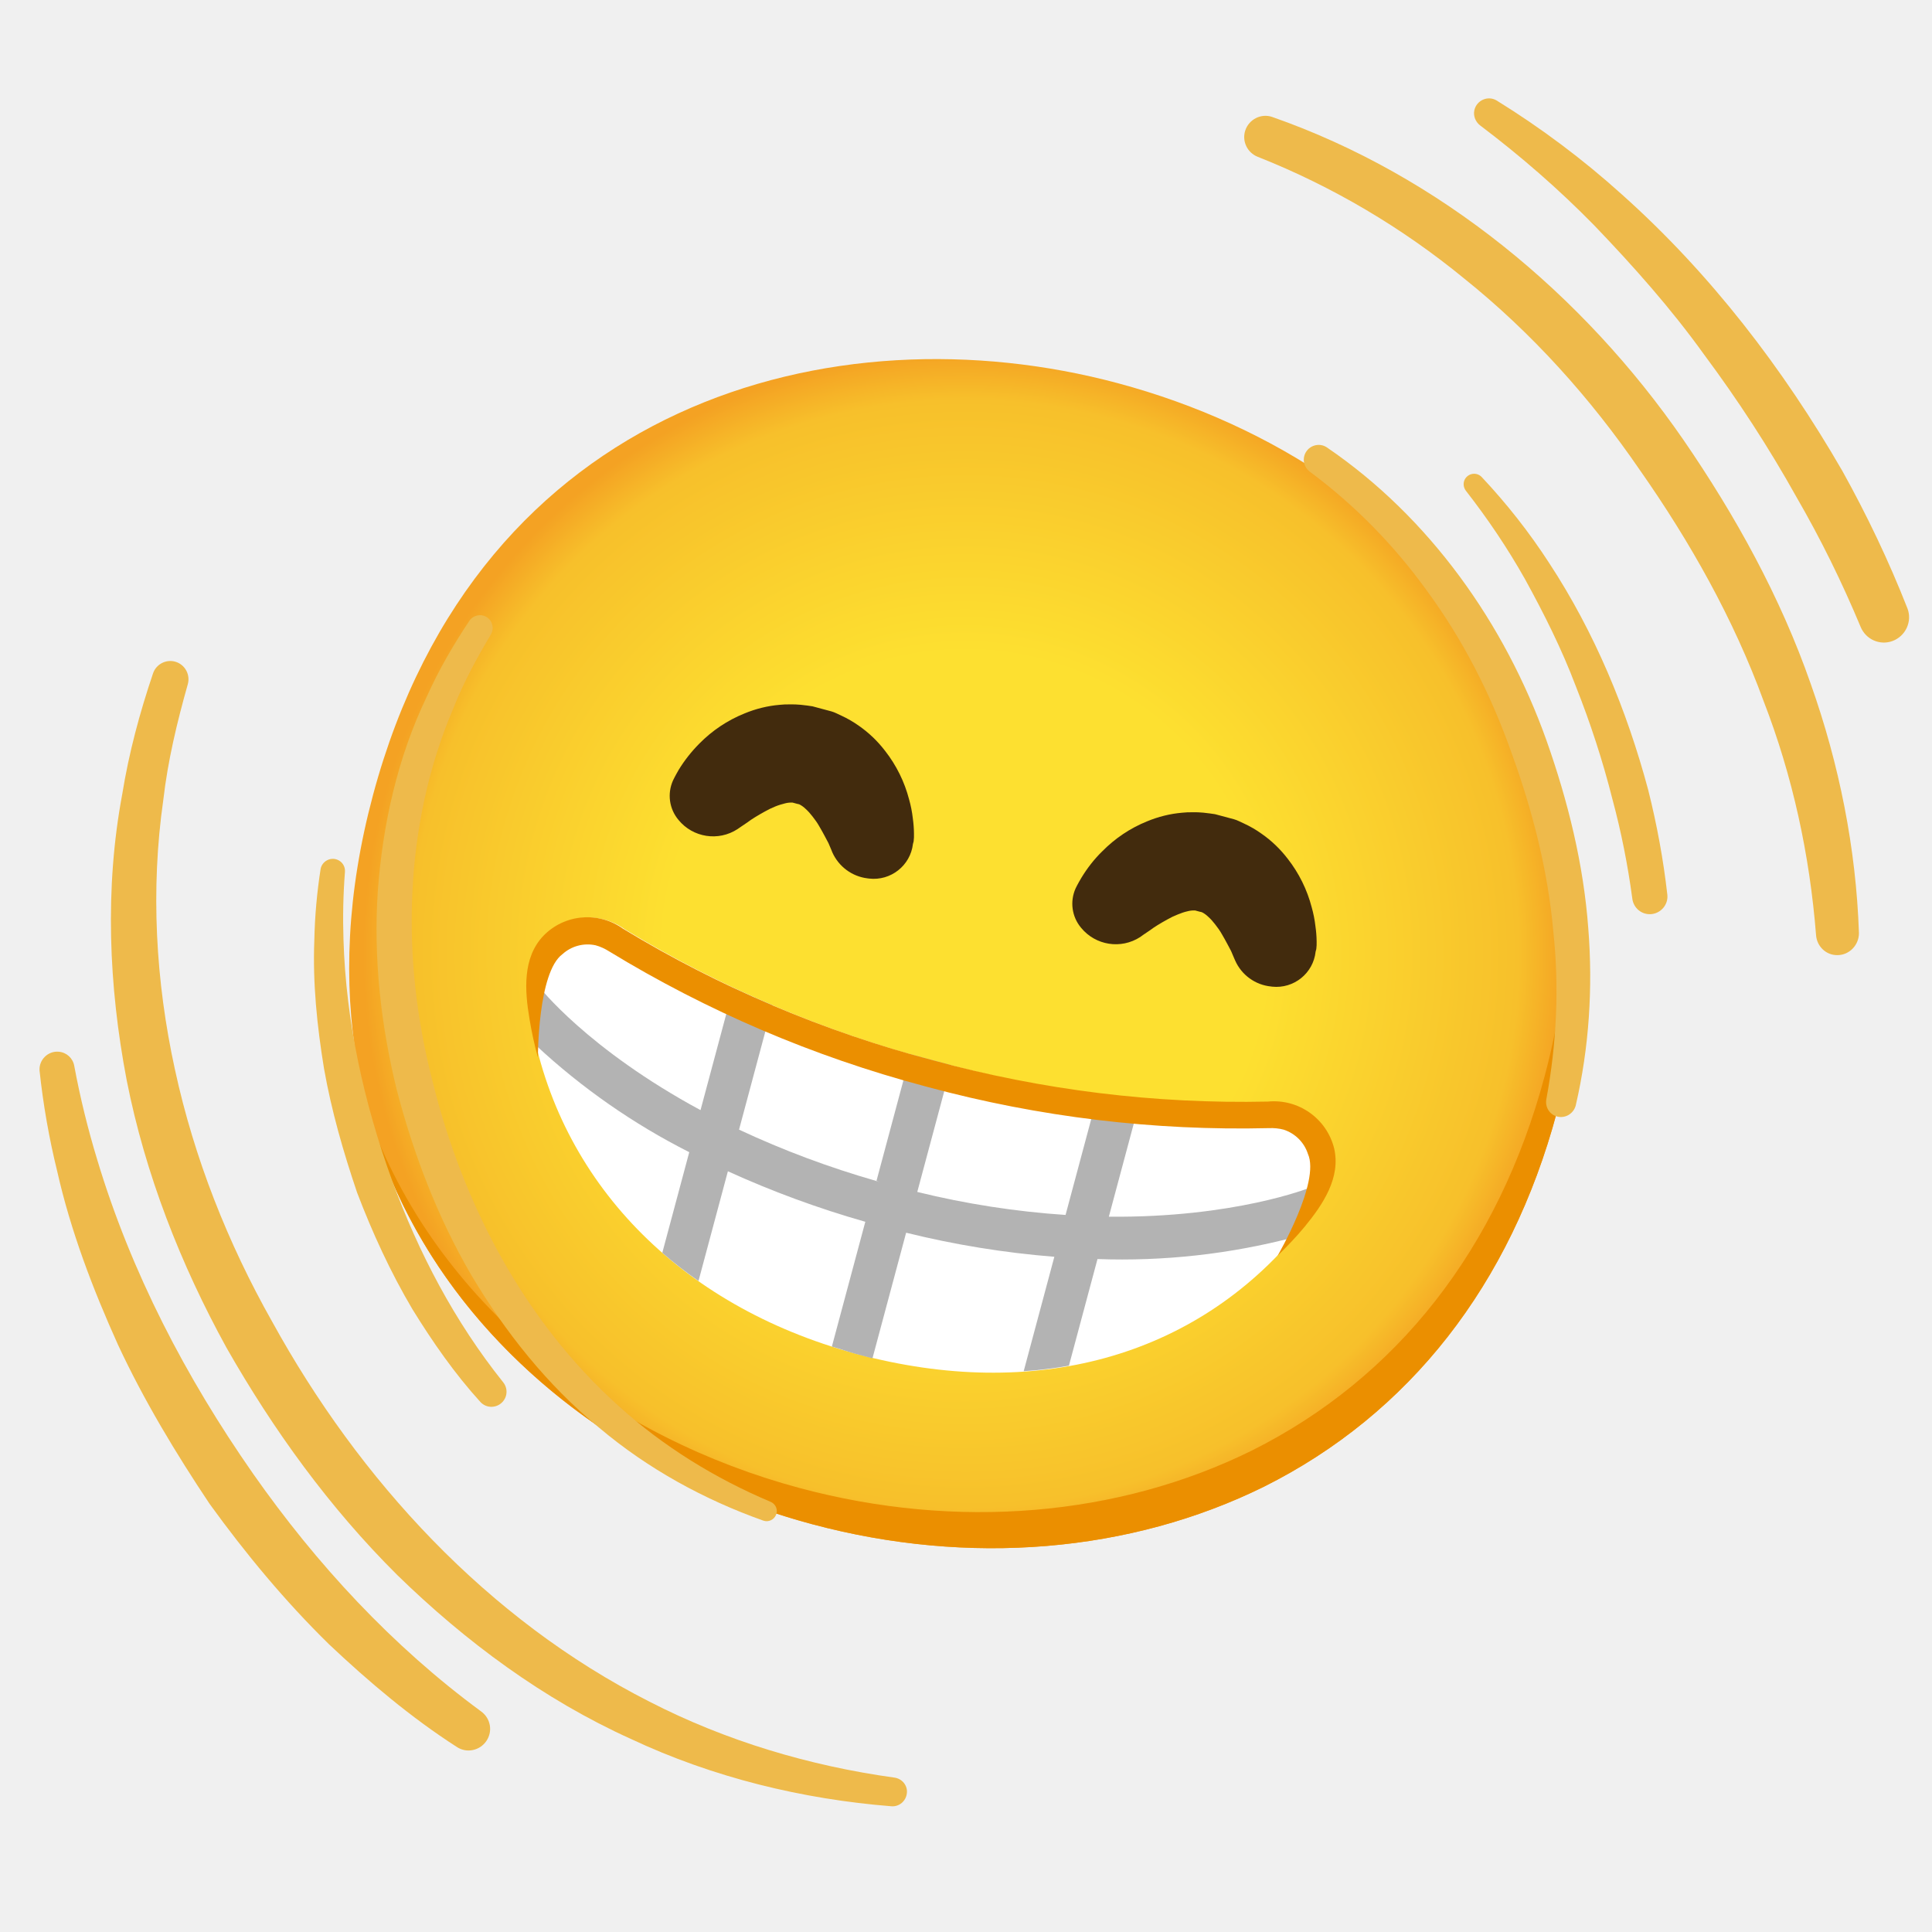
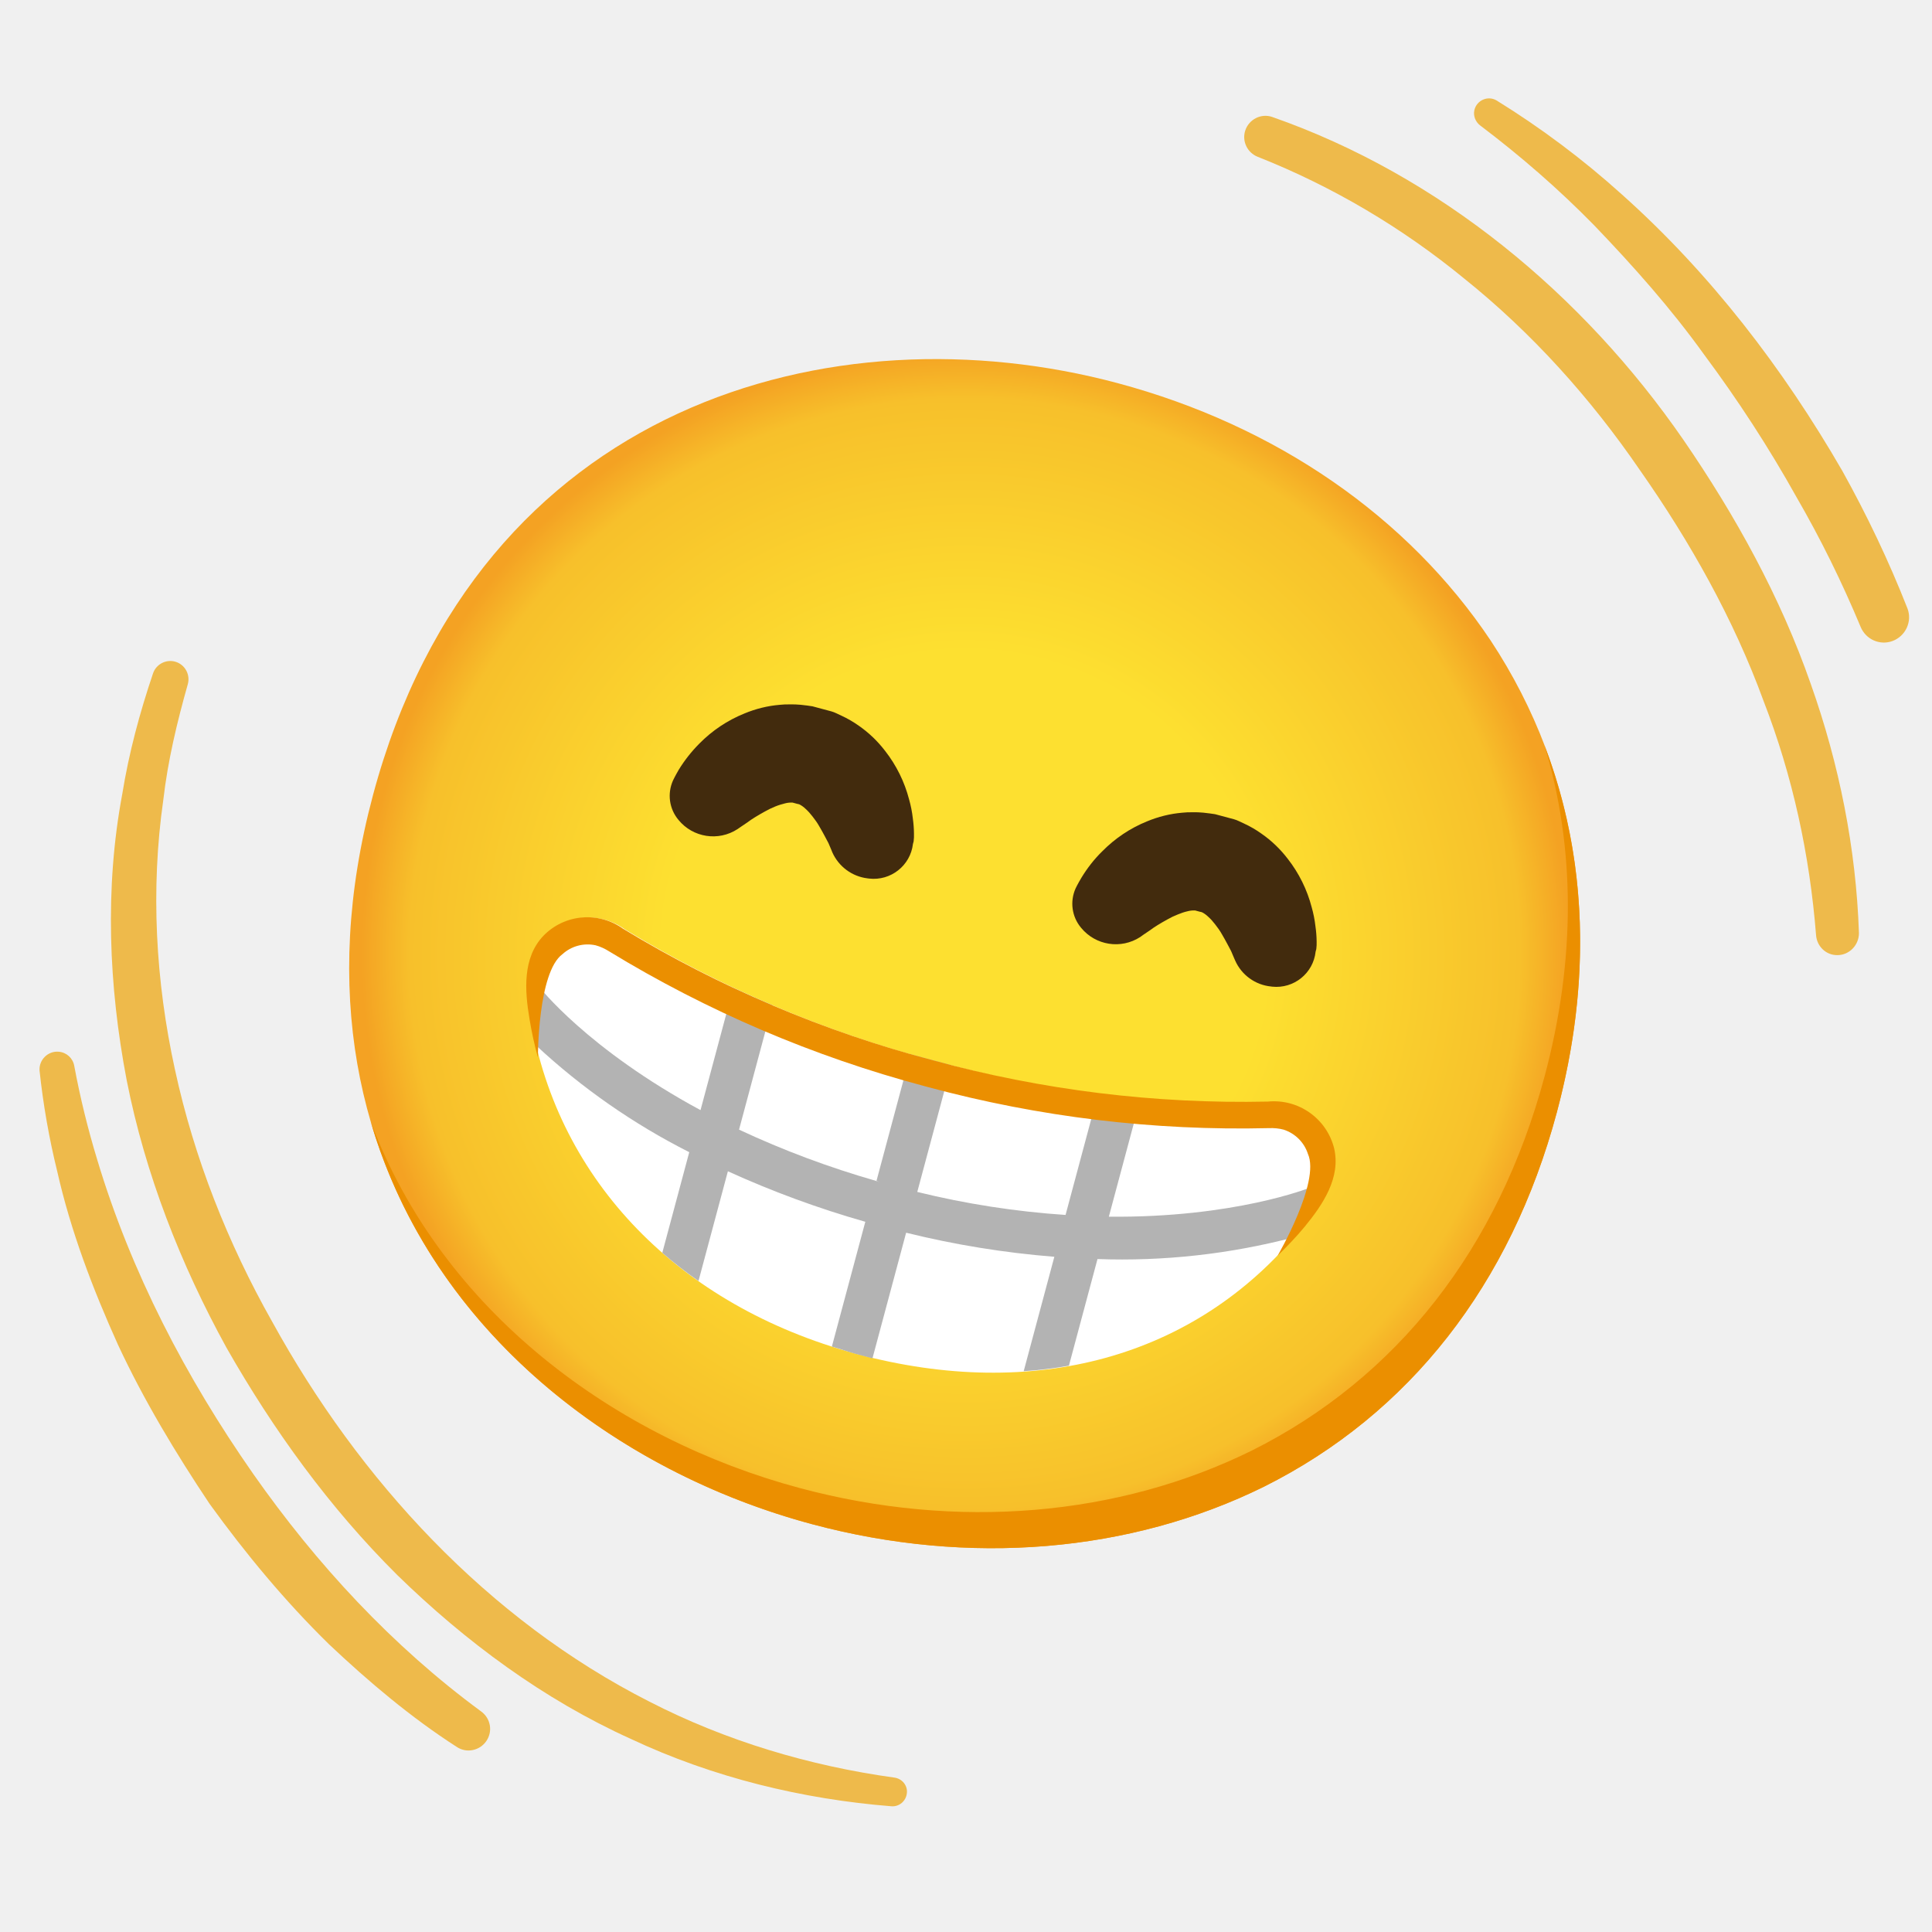
- <svg xmlns="http://www.w3.org/2000/svg" version="1.1" viewBox="0 0 128 128" style="enable-background:new 0 0 128 128;" xml:space="preserve">
-   <path style="fill:#EEBA4B;" d="M60.08,118.82  c-0.06,0.51-0.51,0.89-1.02,0.85c-5.9-0.47-11.81-1.9-17.26-4.46c-5.78-2.61-10.96-6.45-15.48-10.86  c-4.5-4.47-8.21-9.61-11.32-15.07c-3.03-5.51-5.38-11.49-6.61-17.73C7.2,65.32,6.93,58.85,8.1,52.61c0.44-2.73,1.16-5.4,2.04-8  c0.21-0.62,0.89-0.96,1.51-0.76h0c0.62,0.2,0.97,0.86,0.79,1.49c-0.71,2.51-1.32,5.05-1.62,7.65c-0.85,5.94-0.51,12.02,0.77,17.87  c1.27,5.86,3.5,11.5,6.45,16.72c5.77,10.48,14.25,19.71,24.99,25.16c5.06,2.6,10.59,4.25,16.22,5.03  C59.78,117.84,60.15,118.31,60.08,118.82L60.08,118.82z" />
-   <path style="fill:#EEBA4B;" d="M3.9,69.68  c0.52,0.05,0.93,0.43,1.02,0.94c0.39,2.1,0.9,4.17,1.52,6.21c2.24,7.46,5.88,14.44,10.33,20.81c4.19,5.98,9.22,11.42,15.11,15.75  c0.63,0.46,0.78,1.32,0.34,1.96l0,0c-0.43,0.63-1.29,0.82-1.94,0.4c-3.05-1.96-5.84-4.32-8.48-6.81c-2.92-2.86-5.53-6.01-7.91-9.3  c-2.25-3.37-4.35-6.85-6.07-10.54c-1.67-3.7-3.13-7.52-4.03-11.5c-0.54-2.19-0.93-4.43-1.17-6.67C2.57,70.22,3.18,69.61,3.9,69.68  L3.9,69.68z" />
-   <path style="fill:#EEBA4B;" d="M121.73,63.28  c-0.74,0.01-1.35-0.57-1.41-1.31c-0.42-5.32-1.55-10.56-3.48-15.53c-1.98-5.42-4.86-10.54-8.19-15.29  c-3.28-4.79-7.18-9.12-11.66-12.71c-4.1-3.36-8.71-6.09-13.66-8.05c-0.69-0.27-1.06-1.03-0.83-1.74v0c0.24-0.74,1.05-1.16,1.79-0.9  c11.1,3.88,20.59,11.76,27.24,21.39c3.45,5.02,6.43,10.41,8.44,16.18c1.88,5.3,3,10.88,3.19,16.5  C123.16,62.62,122.52,63.28,121.73,63.28L121.73,63.28z" />
-   <path style="fill:#EEBA4B;" d="M97.68,7.3  c0.15-0.66,0.9-0.99,1.48-0.64c2.94,1.82,5.72,3.9,8.29,6.22c5.86,5.23,10.69,11.53,14.61,18.32c1.63,2.93,3.08,5.97,4.31,9.1  c0.34,0.87-0.12,1.85-0.99,2.17l0,0c-0.84,0.31-1.77-0.11-2.11-0.94c-1.23-2.95-2.64-5.82-4.25-8.6c-1.83-3.28-3.88-6.43-6.12-9.44  c-2.19-3.05-4.68-5.85-7.28-8.56c-2.34-2.39-4.87-4.59-7.57-6.63C97.75,8.06,97.6,7.68,97.68,7.3L97.68,7.3z" />
-   <g transform="translate(64,64) rotate(15) scale(0.70) translate(-64,-64)">
+ <svg xmlns="http://www.w3.org/2000/svg" width="100%" height="100%" viewBox="0 0 128 128" version="1.1" xml:space="preserve" style="fill-rule:evenodd;clip-rule:evenodd;stroke-linejoin:round;stroke-miterlimit:2;">
+   <path d="M60.08,118.82C60.02,119.33 59.57,119.71 59.06,119.67C53.16,119.2 47.25,117.77 41.8,115.21C36.02,112.6 30.84,108.76 26.32,104.35C21.82,99.88 18.11,94.74 15,89.28C11.97,83.77 9.62,77.79 8.39,71.55C7.2,65.32 6.93,58.85 8.1,52.61C8.54,49.88 9.26,47.21 10.14,44.61C10.35,43.99 11.03,43.65 11.65,43.85C12.27,44.05 12.62,44.71 12.44,45.34C11.73,47.85 11.12,50.39 10.82,52.99C9.97,58.93 10.31,65.01 11.59,70.86C12.86,76.72 15.09,82.36 18.04,87.58C23.81,98.06 32.29,107.29 43.03,112.74C48.09,115.34 53.62,116.99 59.25,117.77C59.78,117.84 60.15,118.31 60.08,118.82Z" style="fill:rgb(238,186,75);fill-rule:nonzero;" />
+   <path d="M3.9,69.68C4.42,69.73 4.83,70.11 4.92,70.62C5.31,72.72 5.82,74.79 6.44,76.83C8.68,84.29 12.32,91.27 16.77,97.64C20.96,103.62 25.99,109.06 31.88,113.39C32.51,113.85 32.66,114.71 32.22,115.35C31.79,115.98 30.93,116.17 30.28,115.75C27.23,113.79 24.44,111.43 21.8,108.94C18.88,106.08 16.27,102.93 13.89,99.64C11.64,96.27 9.54,92.79 7.82,89.1C6.15,85.4 4.69,81.58 3.79,77.6C3.25,75.41 2.86,73.17 2.62,70.93C2.57,70.22 3.18,69.61 3.9,69.68Z" style="fill:rgb(238,186,75);fill-rule:nonzero;" />
+   <path d="M121.73,63.28C120.99,63.29 120.38,62.71 120.32,61.97C119.9,56.65 118.77,51.41 116.84,46.44C114.86,41.02 111.98,35.9 108.65,31.15C105.37,26.36 101.47,22.03 96.99,18.44C92.89,15.08 88.28,12.35 83.33,10.39C82.64,10.12 82.27,9.36 82.5,8.65C82.74,7.91 83.55,7.49 84.29,7.75C95.39,11.63 104.88,19.51 111.53,29.14C114.98,34.16 117.96,39.55 119.97,45.32C121.85,50.62 122.97,56.2 123.16,61.82C123.16,62.62 122.52,63.28 121.73,63.28Z" style="fill:rgb(238,186,75);fill-rule:nonzero;" />
+   <path d="M97.68,7.3C97.83,6.64 98.58,6.31 99.16,6.66C102.1,8.48 104.88,10.56 107.45,12.88C113.31,18.11 118.14,24.41 122.06,31.2C123.69,34.13 125.14,37.17 126.37,40.3C126.71,41.17 126.25,42.15 125.38,42.47C124.54,42.78 123.61,42.36 123.27,41.53C122.04,38.58 120.63,35.71 119.02,32.93C117.19,29.65 115.14,26.5 112.9,23.49C110.71,20.44 108.22,17.64 105.62,14.93C103.28,12.54 100.75,10.34 98.05,8.3C97.75,8.06 97.6,7.68 97.68,7.3Z" style="fill:rgb(238,186,75);fill-rule:nonzero;" />
+   <g transform="matrix(0.676148,0.181173,-0.181173,0.676148,32.32162,9.13143)">
    <g id="gold">
-       <radialGradient id="face_1_" cx="63.6" cy="216.9" r="56.96" gradientTransform="matrix(1 0 0 1 0 -154)" gradientUnits="userSpaceOnUse">
-         <stop offset="0.5" style="stop-color:#FDE030" />
-         <stop offset="0.92" style="stop-color:#F7C02B" />
-         <stop offset="1" style="stop-color:#F4A223" />
-       </radialGradient>
-       <path id="face" style="fill:url(#face_1_);" d="M63.6,118.8c-27.9,0-58-17.5-58-55.9S35.7,7,63.6,7c15.5,0,29.8,5.1,40.4,14.4   c11.5,10.2,17.6,24.6,17.6,41.5s-6.1,31.2-17.6,41.4C93.4,113.6,79,118.8,63.6,118.8z" />
-       <path style="fill:#EB8F00;" d="M111.49,29.67c5.33,8.6,8.11,18.84,8.11,30.23c0,16.9-6.1,31.2-17.6,41.4   c-10.6,9.3-25,14.5-40.4,14.5c-18.06,0-37-7.35-48.18-22.94c10.76,17.66,31,25.94,50.18,25.94c15.4,0,29.8-5.2,40.4-14.5   c11.5-10.2,17.6-24.5,17.6-41.4C121.6,50.16,118.13,38.84,111.49,29.67z" />
+       <path id="face" d="M63.6,118.8C35.7,118.8 5.6,101.3 5.6,62.9C5.6,24.5 35.7,7 63.6,7C79.1,7 93.4,12.1 104,21.4C115.5,31.6 121.6,46 121.6,62.9C121.6,79.8 115.5,94.1 104,104.3C93.4,113.6 79,118.8 63.6,118.8Z" style="fill:url(#_Radial1);fill-rule:nonzero;" />
+       <path d="M111.49,29.67C116.82,38.27 119.6,48.51 119.6,59.9C119.6,76.8 113.5,91.1 102,101.3C91.4,110.6 77,115.8 61.6,115.8C43.54,115.8 24.6,108.45 13.42,92.86C24.18,110.52 44.42,118.8 63.6,118.8C79,118.8 93.4,113.6 104,104.3C115.5,94.1 121.6,79.8 121.6,62.9C121.6,50.16 118.13,38.84 111.49,29.67Z" style="fill:rgb(235,143,0);fill-rule:nonzero;" />
    </g>
    <g id="facial_expressions">
-       <path style="fill:#FFFFFF;" d="M101.7,72.21c-1.4-2.52-4.44-3.63-7.14-2.6c-9,2.8-20,3.83-31.08,3.84   C52.79,73.49,42.15,72,31.89,69c-2.7-1.03-5.74,0.08-7.14,2.6c-1.36,2.51-0.37,5.42,0.77,7.93C32,93.65,46.1,102.09,63.4,102.14   h0.16c17.3,0,30.94-7.9,37.37-22C102.07,77.63,103.06,74.72,101.7,72.21z" />
+       <path d="M101.7,72.21C100.3,69.69 97.26,68.58 94.56,69.61C85.56,72.41 74.56,73.44 63.48,73.45C52.79,73.49 42.15,72 31.89,69C29.19,67.97 26.15,69.08 24.75,71.6C23.39,74.11 24.38,77.02 25.52,79.53C32,93.65 46.1,102.09 63.4,102.14L63.56,102.14C80.86,102.14 94.5,94.24 100.93,80.14C102.07,77.63 103.06,74.72 101.7,72.21Z" style="fill:white;fill-rule:nonzero;" />
      <g id="smiling-eyes-grinning-face">
        <g id="eyes">
-           <path style="fill:#422B0D;" d="M49,56.89l-0.15-0.2l-0.43-0.55l-0.53-0.57c-0.22-0.25-0.48-0.49-0.73-0.75s-0.56-0.51-0.84-0.72     c-0.26-0.2-0.54-0.39-0.84-0.54c-0.2-0.11-0.42-0.2-0.65-0.25c-0.07-0.01-0.14-0.01-0.21,0c0,0-0.06,0-0.09,0h-0.08     c0.12,0-0.27,0,0.27,0h-0.55c-0.15,0-0.05,0,0,0h0.08c0.08,0,0,0,0,0h-0.11c-0.23,0.05-0.45,0.13-0.66,0.25     c-0.29,0.16-0.58,0.34-0.84,0.54c-0.29,0.22-0.57,0.46-0.83,0.72c-0.53,0.51-1,1-1.3,1.39l-0.52,0.6l-0.23,0.27     c-1.44,1.61-3.87,1.87-5.62,0.61c-1.12-0.78-1.69-2.13-1.47-3.48c0,0,0.07-0.4,0.26-1.11c0.3-1.01,0.72-1.99,1.25-2.91     c0.85-1.5,2-2.81,3.38-3.85c0.91-0.7,1.92-1.26,3-1.65c0.3-0.12,0.61-0.21,0.92-0.29c0.33-0.1,0.66-0.17,1-0.23l0.61-0.09     l0.51-0.06h0.55h0.79h0.51c0.34,0,0.67,0.09,1,0.14c0.64,0.11,1.28,0.28,1.89,0.51c1.08,0.39,2.09,0.95,3,1.65     c1.38,1.04,2.53,2.35,3.38,3.85c0.31,0.52,0.58,1.07,0.8,1.63c0.19,0.45,0.35,0.9,0.48,1.37c0.07,0.24,0.13,0.48,0.16,0.72v0.25     c0.3,2.04-1.12,3.94-3.16,4.24c-0.05,0.01-0.1,0.01-0.15,0.02C51.39,58.61,49.93,58.03,49,56.89z" />
-           <path style="fill:#422B0D;" d="M88.46,56.89l-0.16-0.2l-0.43-0.55l-0.53-0.57c-0.22-0.25-0.48-0.49-0.73-0.75     s-0.56-0.51-0.84-0.72c-0.26-0.2-0.54-0.39-0.84-0.54c-0.2-0.11-0.42-0.2-0.65-0.25c-0.07-0.01-0.14-0.01-0.21,0     c0,0-0.06,0-0.09,0H83.9c0.12,0-0.27,0,0.27,0h-0.55c-0.15,0-0.05,0,0,0h0.08c0.08,0,0,0,0,0h-0.11     c-0.23,0.05-0.45,0.13-0.66,0.25c-0.29,0.15-0.57,0.34-0.83,0.54c-0.3,0.22-0.58,0.46-0.84,0.72c-0.53,0.51-1,1-1.3,1.39     l-0.52,0.6l-0.22,0.27c-1.45,1.61-3.87,1.87-5.63,0.61c-1.12-0.78-1.69-2.13-1.47-3.48c0,0,0.07-0.4,0.27-1.11     c0.3-1.02,0.71-2,1.25-2.91c0.85-1.5,1.99-2.81,3.37-3.85c0.91-0.7,1.92-1.26,3-1.65c0.3-0.12,0.61-0.21,0.92-0.29     c0.33-0.1,0.66-0.17,1-0.23l0.62-0.09l0.5-0.06h0.55h0.79h0.51c0.34,0,0.67,0.09,1,0.14c0.65,0.11,1.28,0.28,1.89,0.51     c1.08,0.39,2.09,0.95,3,1.65c1.38,1.04,2.53,2.35,3.38,3.85c0.31,0.52,0.58,1.07,0.8,1.63c0.19,0.44,0.35,0.89,0.48,1.35     c0.07,0.24,0.13,0.48,0.16,0.72v0.25c0.32,2.04-1.08,3.95-3.12,4.27c-0.03,0-0.06,0.01-0.09,0.01     C90.91,58.65,89.4,58.07,88.46,56.89z" />
+           <path d="M49,56.89L48.85,56.69L48.42,56.14L47.89,55.57C47.67,55.32 47.41,55.08 47.16,54.82C46.91,54.56 46.6,54.31 46.32,54.1C46.06,53.9 45.78,53.71 45.48,53.56C45.28,53.45 45.06,53.36 44.83,53.31C44.76,53.3 44.69,53.3 44.62,53.31L44.45,53.31C44.57,53.31 44.18,53.31 44.72,53.31L44.17,53.31C44.02,53.31 44.12,53.31 44.17,53.31L44.25,53.31C44.33,53.31 44.25,53.31 44.25,53.31L44.14,53.31C43.91,53.36 43.69,53.44 43.48,53.56C43.19,53.72 42.9,53.9 42.64,54.1C42.35,54.32 42.07,54.56 41.81,54.82C41.28,55.33 40.81,55.82 40.51,56.21L39.99,56.81L39.76,57.08C38.32,58.69 35.89,58.95 34.14,57.69C33.02,56.91 32.45,55.56 32.67,54.21C32.67,54.21 32.74,53.81 32.93,53.1C33.23,52.09 33.65,51.11 34.18,50.19C35.03,48.69 36.18,47.38 37.56,46.34C38.47,45.64 39.48,45.08 40.56,44.69C40.86,44.57 41.17,44.48 41.48,44.4C41.81,44.3 42.14,44.23 42.48,44.17L43.09,44.08L43.6,44.02L45.45,44.02C45.79,44.02 46.12,44.11 46.45,44.16C47.09,44.27 47.73,44.44 48.34,44.67C49.42,45.06 50.43,45.62 51.34,46.32C52.72,47.36 53.87,48.67 54.72,50.17C55.03,50.69 55.3,51.24 55.52,51.8C55.71,52.25 55.87,52.7 56,53.17C56.07,53.41 56.13,53.65 56.16,53.89L56.16,54.14C56.46,56.18 55.04,58.08 53,58.38C52.95,58.39 52.9,58.39 52.85,58.4C51.39,58.61 49.93,58.03 49,56.89Z" style="fill:rgb(66,43,13);fill-rule:nonzero;" />
+           <path d="M88.46,56.89L88.3,56.69L87.87,56.14L87.34,55.57C87.12,55.32 86.86,55.08 86.61,54.82C86.36,54.56 86.05,54.31 85.77,54.1C85.51,53.9 85.23,53.71 84.93,53.56C84.73,53.45 84.51,53.36 84.28,53.31C84.21,53.3 84.14,53.3 84.07,53.31L83.9,53.31C84.02,53.31 83.63,53.31 84.17,53.31L83.62,53.31C83.47,53.31 83.57,53.31 83.62,53.31L83.7,53.31C83.78,53.31 83.7,53.31 83.7,53.31L83.59,53.31C83.36,53.36 83.14,53.44 82.93,53.56C82.64,53.71 82.36,53.9 82.1,54.1C81.8,54.32 81.52,54.56 81.26,54.82C80.73,55.33 80.26,55.82 79.96,56.21L79.44,56.81L79.22,57.08C77.77,58.69 75.35,58.95 73.59,57.69C72.47,56.91 71.9,55.56 72.12,54.21C72.12,54.21 72.19,53.81 72.39,53.1C72.69,52.08 73.1,51.1 73.64,50.19C74.49,48.69 75.63,47.38 77.01,46.34C77.92,45.64 78.93,45.08 80.01,44.69C80.31,44.57 80.62,44.48 80.93,44.4C81.26,44.3 81.59,44.23 81.93,44.17L82.55,44.08L83.05,44.02L84.9,44.02C85.24,44.02 85.57,44.11 85.9,44.16C86.55,44.27 87.18,44.44 87.79,44.67C88.87,45.06 89.88,45.62 90.79,46.32C92.17,47.36 93.32,48.67 94.17,50.17C94.48,50.69 94.75,51.24 94.97,51.8C95.16,52.24 95.32,52.69 95.45,53.15C95.52,53.39 95.58,53.63 95.61,53.87L95.61,54.12C95.93,56.16 94.53,58.07 92.49,58.39C92.46,58.39 92.43,58.4 92.4,58.4C90.91,58.65 89.4,58.07 88.46,56.89Z" style="fill:rgb(66,43,13);fill-rule:nonzero;" />
        </g>
      </g>
-       <path style="fill:#422B0D;" d="M62.84,74.7" />
-       <path style="fill:#422B0D;" d="M62.84,74.7" />
-       <path style="fill:#422B0D;" d="M63.42,100.89" />
-       <path style="fill:#422B0D;" d="M63.49,74.7" />
-       <path style="fill:#422B0D;" d="M63.49,74.7" />
-       <path style="fill:#422B0D;" d="M63.42,100.89" />
    </g>
-     <path style="fill:#B3B3B3;" d="M100.89,75.83c-0.09,0.06-6.2,4.63-17.69,7.59v-11.3c-1.31,0.2-2.65,0.37-4,0.52v11.68  c-4.65,0.92-9.38,1.43-14.12,1.53V73.43H63.5c-0.81,0-1.61,0-2.42,0v12.42c0.43,0.01,0.43,0.02,0,0.02l-0.02-0.02  c-4.63-0.08-9.24-0.52-13.8-1.33V72.33c-1.36-0.18-2.69-0.39-4-0.62v11.97c-11.82-2.81-17.76-7.3-17.84-7.37  c-0.33-0.26-0.74-0.41-1.16-0.42c0.28,1.26,0.7,2.49,1.26,3.66c0.35,0.77,0.73,1.51,1.13,2.25c5.23,2.77,10.82,4.79,16.61,6v0.02  v9.84c1.3,0.63,2.64,1.2,4,1.69V88.6c4.56,0.76,9.18,1.18,13.8,1.25l0.02,0.02c-0.01,0-0.01,0-0.02,0v12.21  c0.77,0,1.55,0.08,2.34,0.08h0.16c0.51,0,1,0,1.5,0V89.85l-0.06,0l0.06,0c4.74-0.09,9.47-0.57,14.14-1.43v11.21  c1.36-0.46,2.7-1,4-1.61V87.57c6.1-1.4,11.97-3.69,17.41-6.79c0.1-0.22,0.22-0.42,0.32-0.64c0.73-1.48,1.21-3.07,1.4-4.71  C101.82,75.37,101.3,75.52,100.89,75.83z" />
-     <path style="fill:#EB8F00;" d="M102.11,71.63c-1.42-2.53-4.47-3.65-7.19-2.63c-10.26,2.99-20.9,4.48-31.58,4.43  C52.65,73.48,42.01,71.99,31.75,69c-2.69-1.02-5.73,0.08-7.13,2.6c-1.36,2.51-0.38,5.42,0.77,7.93c0.51,1.13,1.08,2.24,1.71,3.31  c0,0-2.1-7.78-0.28-10.04c0.62-0.96,1.66-1.56,2.8-1.62c0.47,0,0.93,0.08,1.38,0.22c10.44,3.07,21.27,4.62,32.16,4.6h0.35  c10.89,0.02,21.72-1.53,32.16-4.6c0.45-0.14,0.91-0.22,1.38-0.22c1.14,0.06,2.19,0.66,2.81,1.62c1.85,2.26-0.28,10.07-0.28,10.07  c0.62-1.07,1.24-2.17,1.76-3.31C102.48,77.05,103.47,74.15,102.11,71.63z" />
-     <path style="fill:#EEBA4B;" d="M60.08,118.82  c-0.06,0.51-0.51,0.89-1.02,0.85c-5.9-0.47-11.81-1.9-17.26-4.46c-5.78-2.61-10.96-6.45-15.48-10.86  c-4.5-4.47-8.21-9.61-11.32-15.07c-3.03-5.51-5.38-11.49-6.61-17.73C7.2,65.32,6.93,58.85,8.1,52.61c0.44-2.73,1.16-5.4,2.04-8  c0.21-0.62,0.89-0.96,1.51-0.76h0c0.62,0.2,0.97,0.86,0.79,1.49c-0.71,2.51-1.32,5.05-1.62,7.65c-0.85,5.94-0.51,12.02,0.77,17.87  c1.27,5.86,3.5,11.5,6.45,16.72c5.77,10.48,14.25,19.71,24.99,25.16c5.06,2.6,10.59,4.25,16.22,5.03  C59.78,117.84,60.15,118.31,60.08,118.82L60.08,118.82z" />
-     <path style="fill:#EEBA4B;" d="M3.9,69.68  c0.52,0.05,0.93,0.43,1.02,0.94c0.39,2.1,0.9,4.17,1.52,6.21c2.24,7.46,5.88,14.44,10.33,20.81c4.19,5.98,9.22,11.42,15.11,15.75  c0.63,0.46,0.78,1.32,0.34,1.96l0,0c-0.43,0.63-1.29,0.82-1.94,0.4c-3.05-1.96-5.84-4.32-8.48-6.81c-2.92-2.86-5.53-6.01-7.91-9.3  c-2.25-3.37-4.35-6.85-6.07-10.54c-1.67-3.7-3.13-7.52-4.03-11.5c-0.54-2.19-0.93-4.43-1.17-6.67C2.57,70.22,3.18,69.61,3.9,69.68  L3.9,69.68z" />
-     <path style="fill:#EEBA4B;" d="M121.73,63.28  c-0.74,0.01-1.35-0.57-1.41-1.31c-0.42-5.32-1.55-10.56-3.48-15.53c-1.98-5.42-4.86-10.54-8.19-15.29  c-3.28-4.79-7.18-9.12-11.66-12.71c-4.1-3.36-8.71-6.09-13.66-8.05c-0.69-0.27-1.06-1.03-0.83-1.74v0c0.24-0.74,1.05-1.16,1.79-0.9  c11.1,3.88,20.59,11.76,27.24,21.39c3.45,5.02,6.43,10.41,8.44,16.18c1.88,5.3,3,10.88,3.19,16.5  C123.16,62.62,122.52,63.28,121.73,63.28L121.73,63.28z" />
-     <path style="fill:#EEBA4B;" d="M97.68,7.3  c0.15-0.66,0.9-0.99,1.48-0.64c2.94,1.82,5.72,3.9,8.29,6.22c5.86,5.23,10.69,11.53,14.61,18.32c1.63,2.93,3.08,5.97,4.31,9.1  c0.34,0.87-0.12,1.85-0.99,2.17l0,0c-0.84,0.31-1.77-0.11-2.11-0.94c-1.23-2.95-2.64-5.82-4.25-8.6c-1.83-3.28-3.88-6.43-6.12-9.44  c-2.19-3.05-4.68-5.85-7.28-8.56c-2.34-2.39-4.87-4.59-7.57-6.63C97.75,8.06,97.6,7.68,97.68,7.3L97.68,7.3z" />
+     <path d="M100.89,75.83C100.8,75.89 94.69,80.46 83.2,83.42L83.2,72.12C81.89,72.32 80.55,72.49 79.2,72.64L79.2,84.32C74.55,85.24 69.82,85.75 65.08,85.85L65.08,73.43L61.08,73.43L61.08,85.85C61.51,85.86 61.51,85.87 61.08,85.87L61.06,85.85C56.43,85.77 51.82,85.33 47.26,84.52L47.26,72.33C45.9,72.15 44.57,71.94 43.26,71.71L43.26,83.68C31.44,80.87 25.5,76.38 25.42,76.31C25.09,76.05 24.68,75.9 24.26,75.89C24.54,77.15 24.96,78.38 25.52,79.55C25.87,80.32 26.25,81.06 26.65,81.8C31.88,84.57 37.47,86.59 43.26,87.8L43.26,97.66C44.56,98.29 45.9,98.86 47.26,99.35L47.26,88.6C51.82,89.36 56.44,89.78 61.06,89.85L61.08,89.87L61.06,89.87L61.06,102.08C61.83,102.08 62.61,102.16 63.4,102.16L65.06,102.16L65.06,89.85L65,89.85L65.06,89.85C69.8,89.76 74.53,89.28 79.2,88.42L79.2,99.63C80.56,99.17 81.9,98.63 83.2,98.02L83.2,87.57C89.3,86.17 95.17,83.88 100.61,80.78C100.71,80.56 100.83,80.36 100.93,80.14C101.66,78.66 102.14,77.07 102.33,75.43C101.82,75.37 101.3,75.52 100.89,75.83Z" style="fill:rgb(179,179,179);fill-rule:nonzero;" />
+     <path d="M102.11,71.63C100.69,69.1 97.64,67.98 94.92,69C84.66,71.99 74.02,73.48 63.34,73.43C52.65,73.48 42.01,71.99 31.75,69C29.06,67.98 26.02,69.08 24.62,71.6C23.26,74.11 24.24,77.02 25.39,79.53C25.9,80.66 26.47,81.77 27.1,82.84C27.1,82.84 25,75.06 26.82,72.8C27.44,71.84 28.48,71.24 29.62,71.18C30.09,71.18 30.55,71.26 31,71.4C41.44,74.47 52.27,76.02 63.16,76L63.51,76C74.4,76.02 85.23,74.47 95.67,71.4C96.12,71.26 96.58,71.18 97.05,71.18C98.19,71.24 99.24,71.84 99.86,72.8C101.71,75.06 99.58,82.87 99.58,82.87C100.2,81.8 100.82,80.7 101.34,79.56C102.48,77.05 103.47,74.15 102.11,71.63Z" style="fill:rgb(235,143,0);fill-rule:nonzero;" />
  </g>
+   <defs>
+     <radialGradient id="_Radial1" cx="0" cy="0" r="1" gradientUnits="userSpaceOnUse" gradientTransform="matrix(56.9597,0,0,56.9597,63.6,62.9)">
+       <stop offset="0" style="stop-color:rgb(253,224,48);stop-opacity:1" />
+       <stop offset="0.5" style="stop-color:rgb(253,224,48);stop-opacity:1" />
+       <stop offset="0.92" style="stop-color:rgb(247,192,43);stop-opacity:1" />
+       <stop offset="1" style="stop-color:rgb(244,162,35);stop-opacity:1" />
+     </radialGradient>
+   </defs>
</svg>
